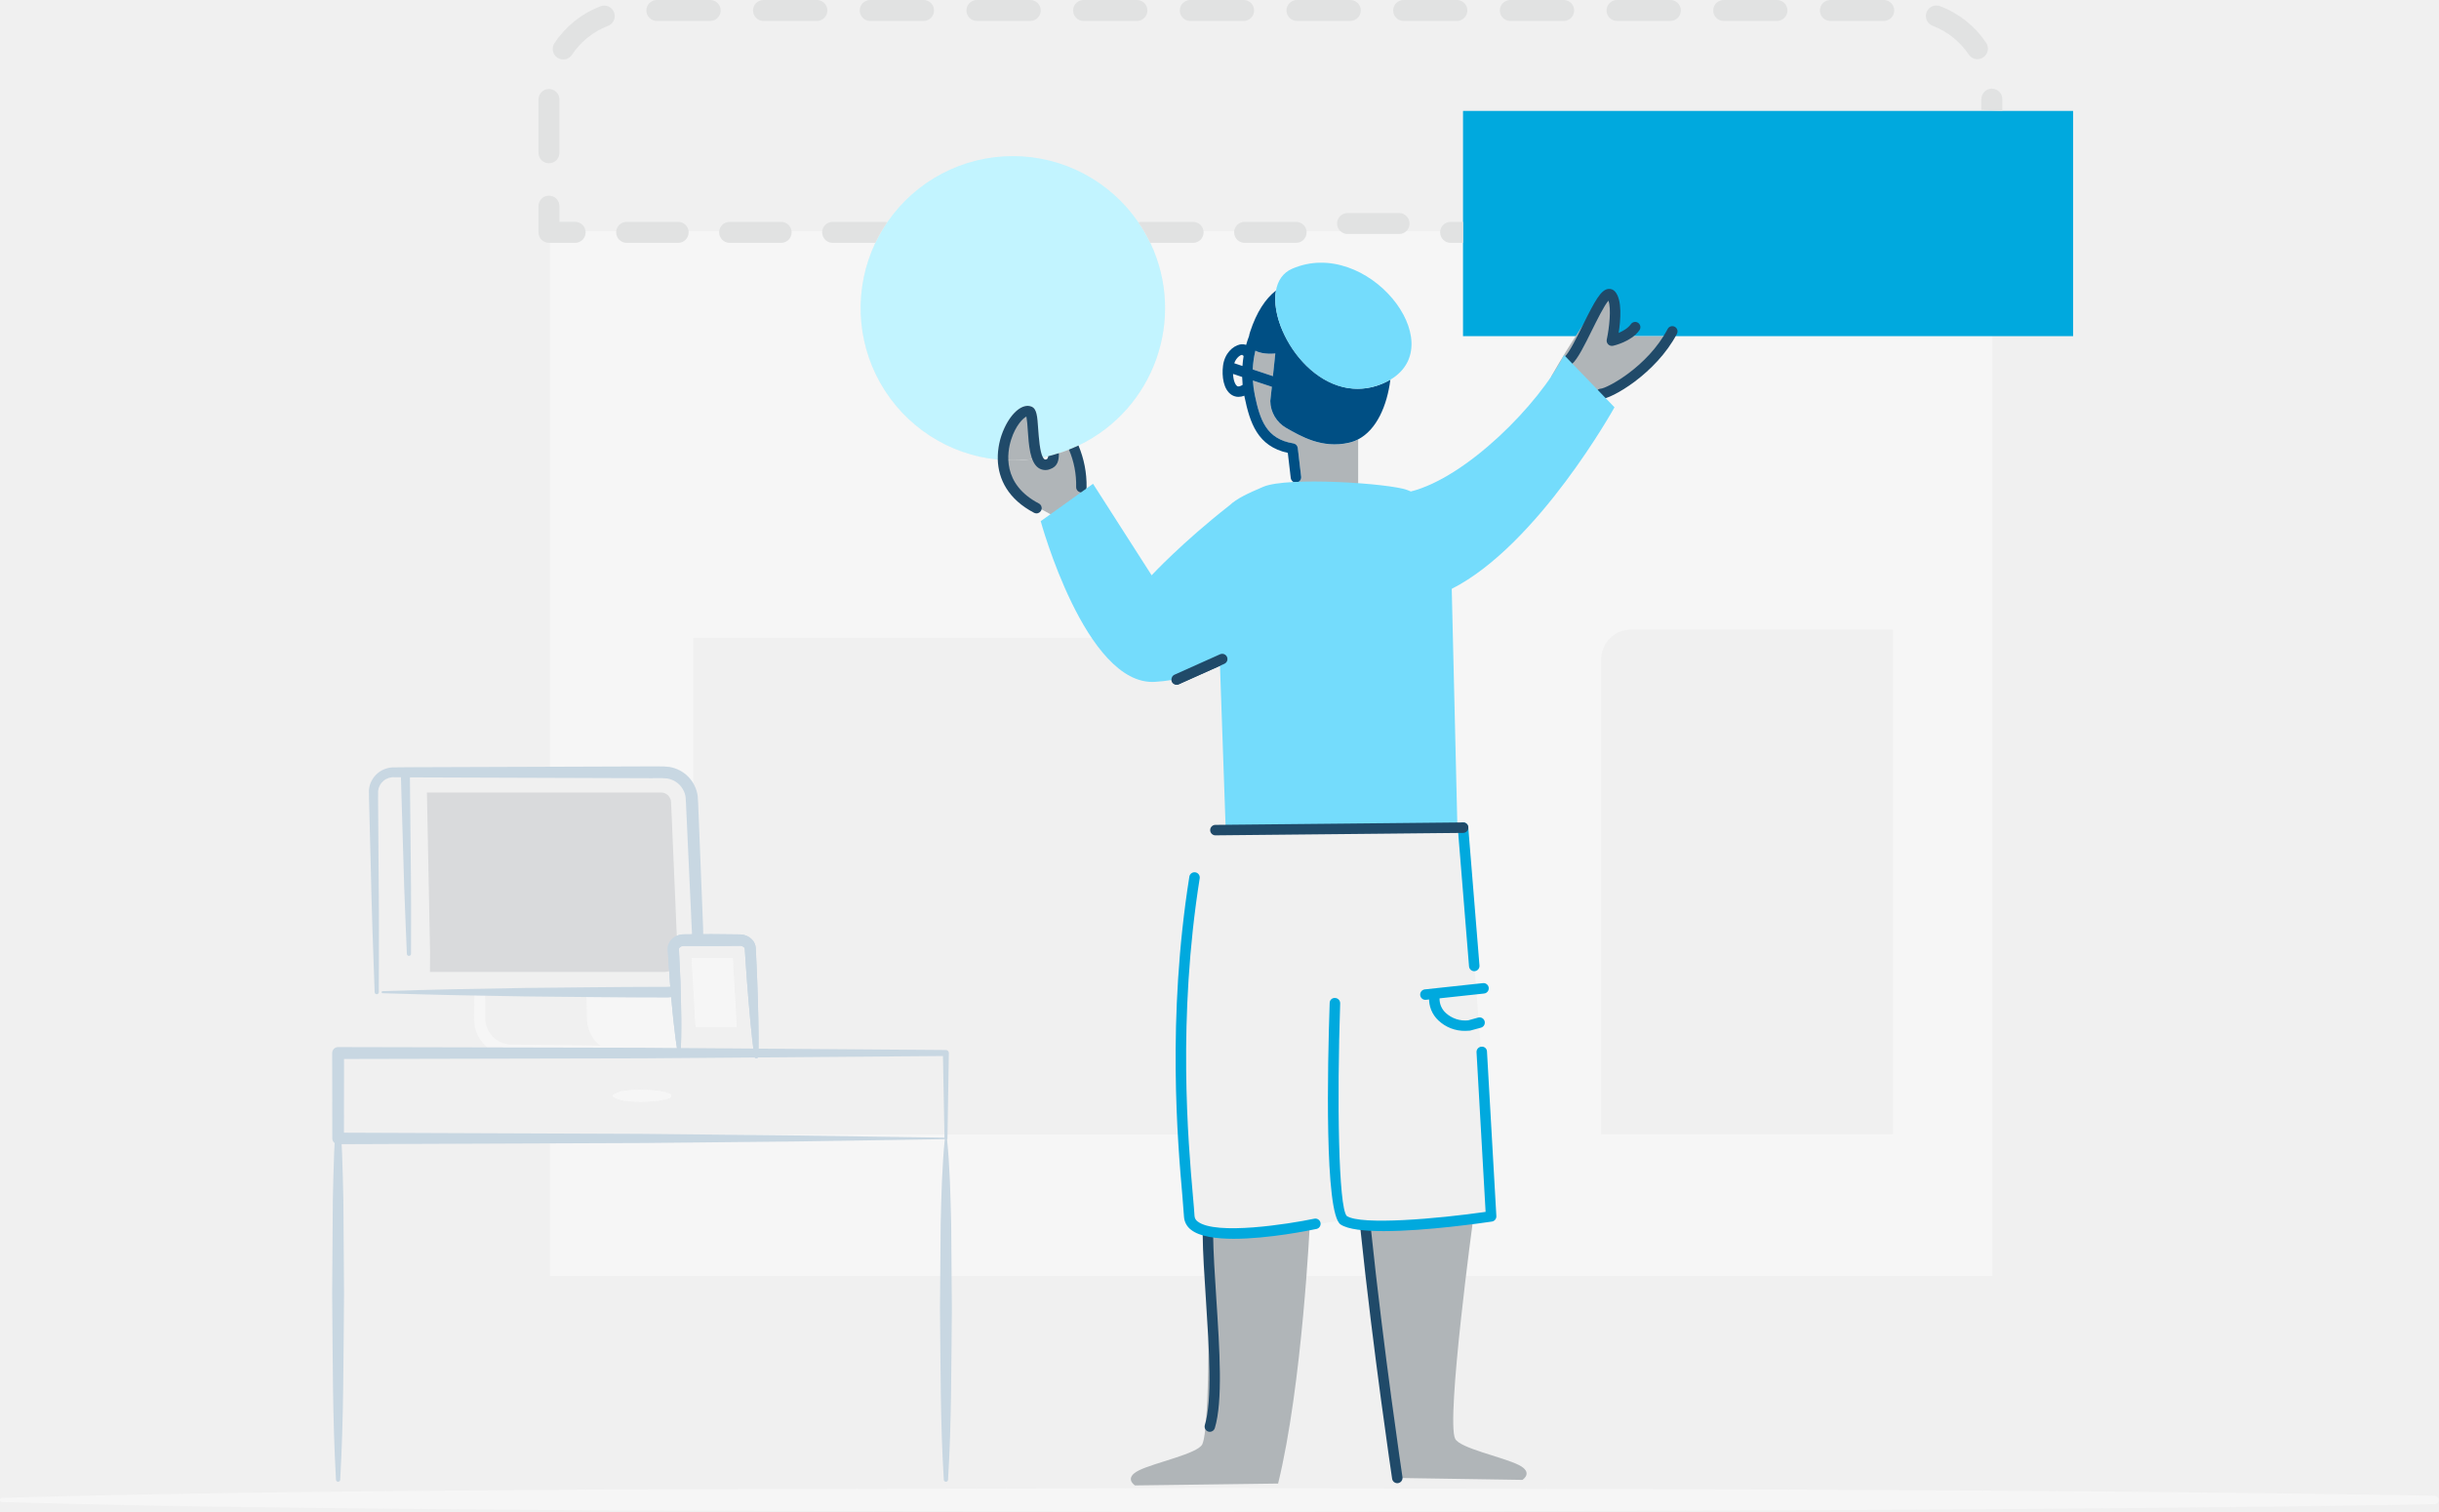
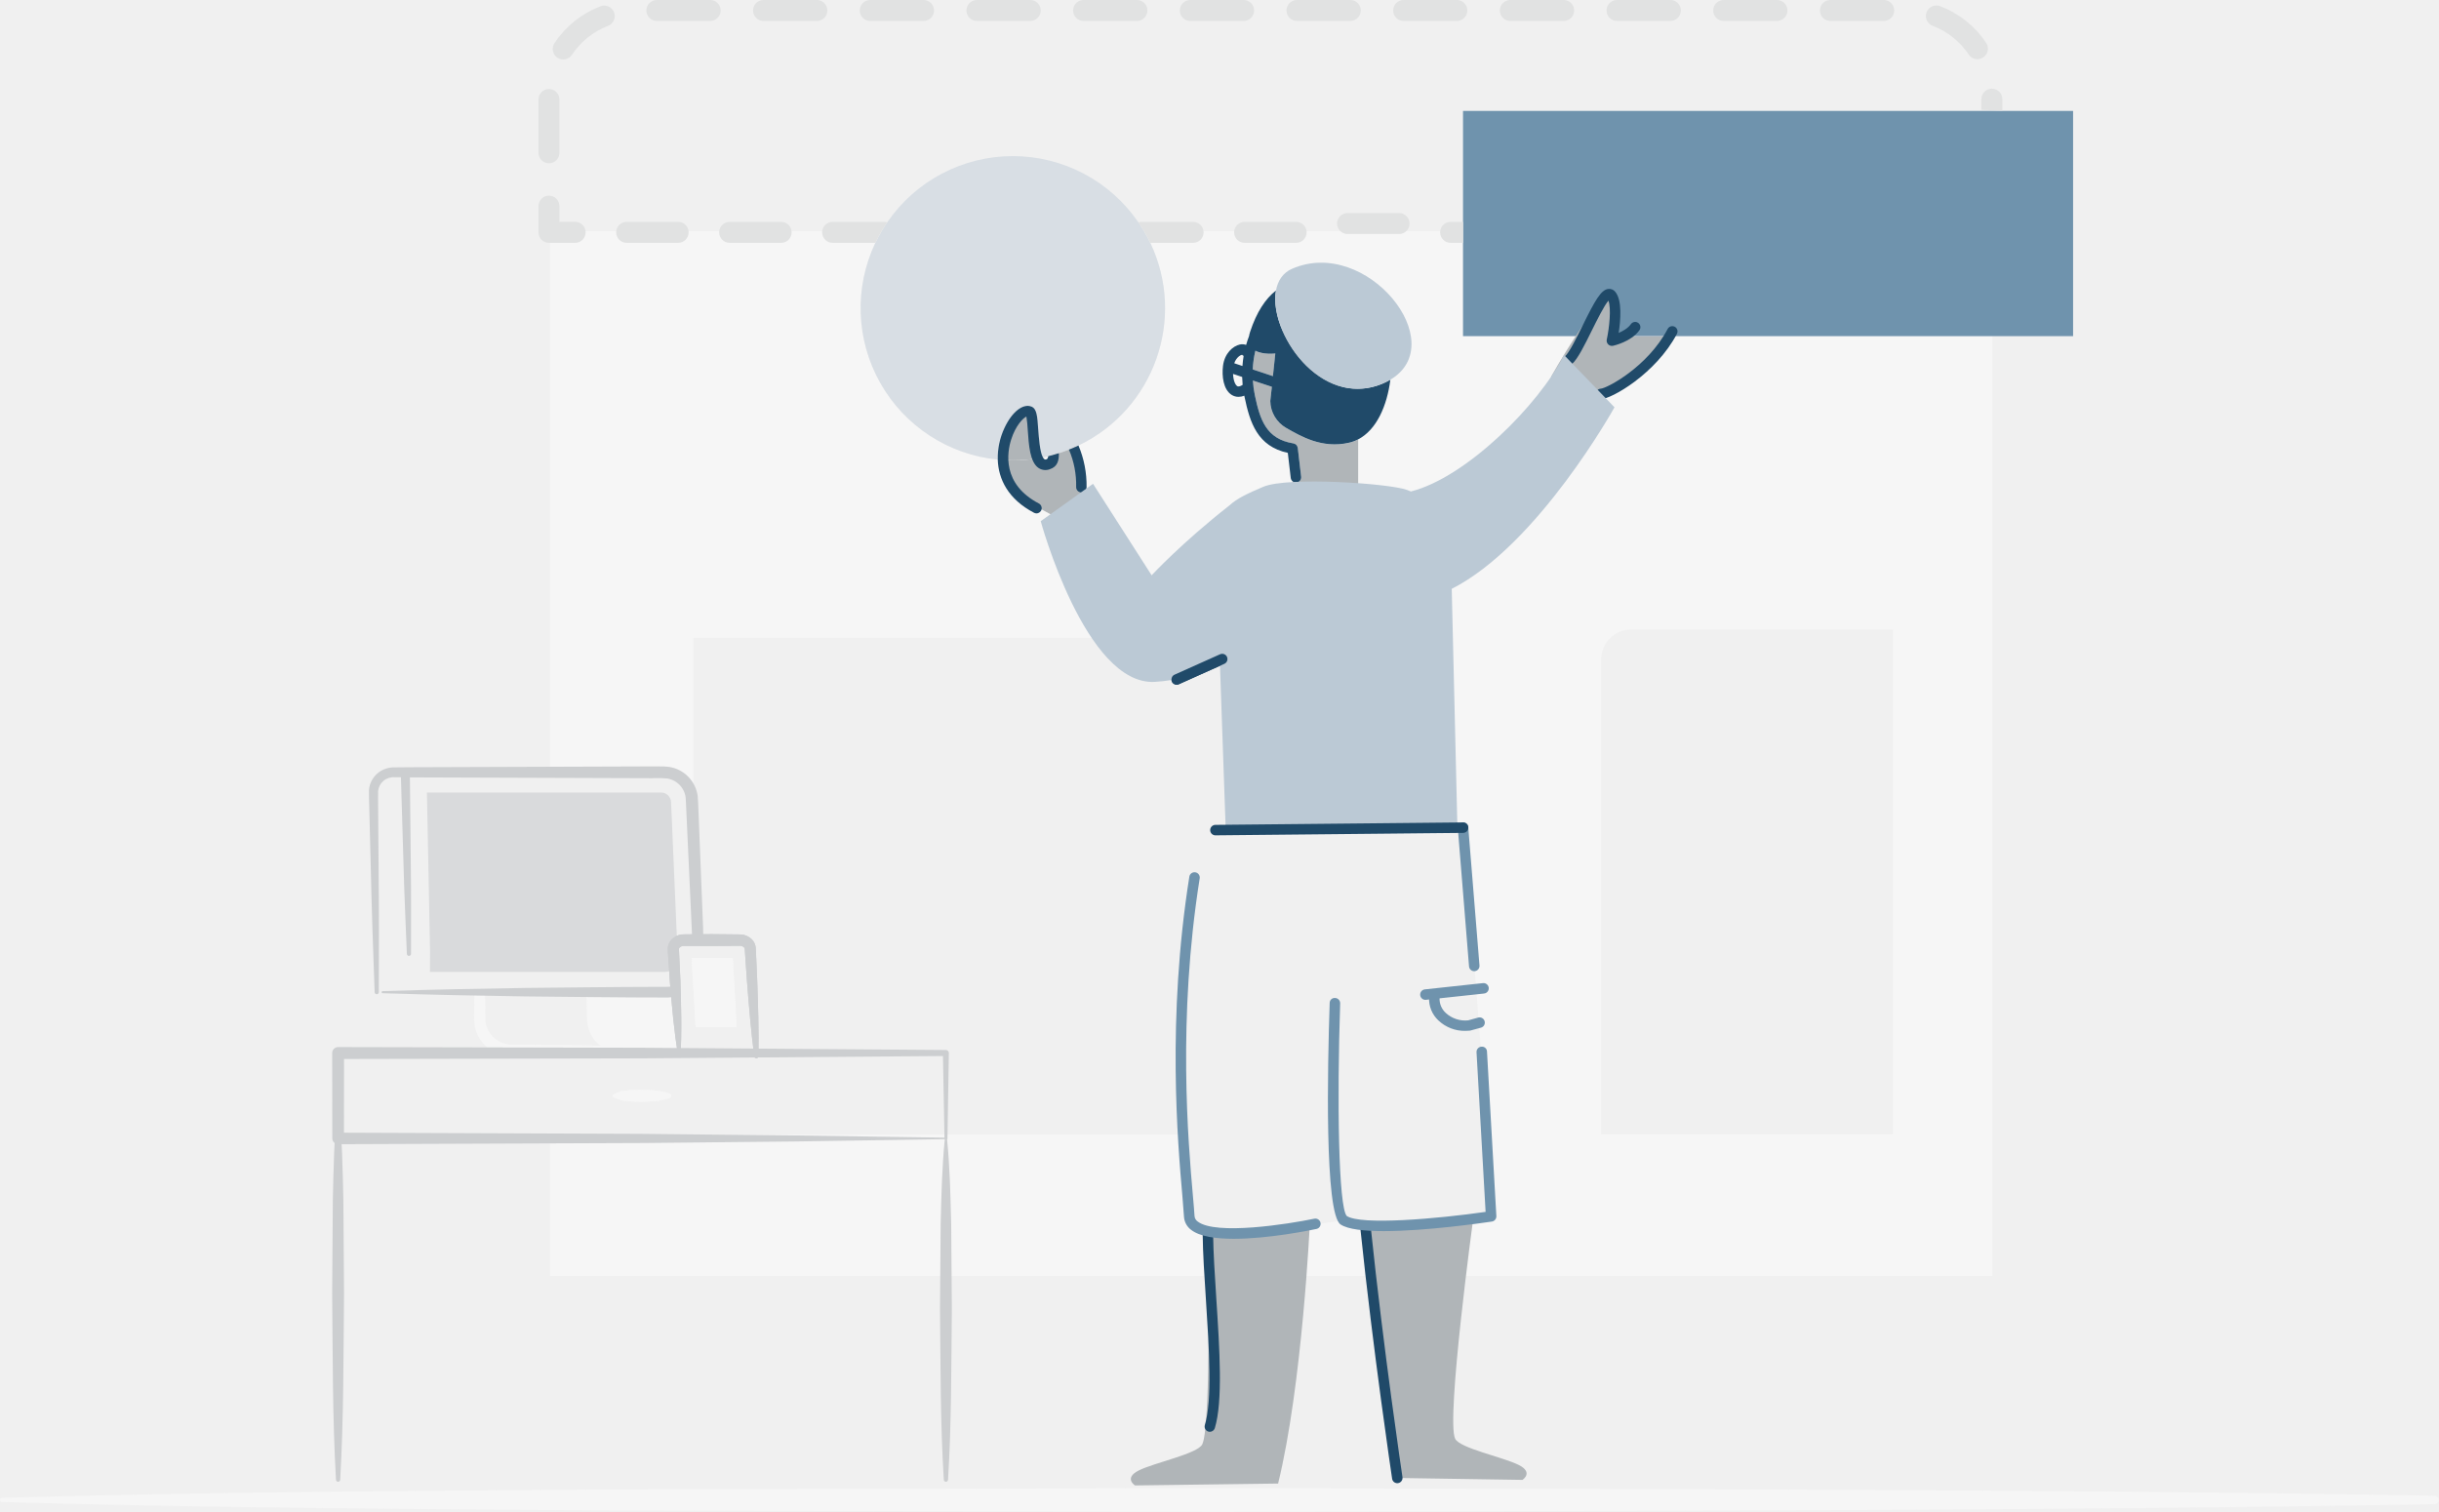
<svg xmlns="http://www.w3.org/2000/svg" viewBox="0 0 1562.02 968.34">
  <path d="M1025.39 422.63v304h186.89V403.28h-167.54a19.34 19.34 0 0 0-19.35 19.35z" fill="none" />
  <path d="M937.22 214.55v-66.48H732.67c1.43 2.42 2.76 4.91 4 7.46a97.51 97.51 0 0 1-45.91 129.77l-1.12.53-1.7.78a103.66 103.66 0 0 1-12.4 4.49l-1.95.52c-.74.19-1.49.39-2.24.57q-1.71.41-3.44.76c-2-3.57-2.59-12.67-3-17.89-.57-8.53-.89-13.23-4.33-14.63-5.44-2.19-12.54 3.41-17.3 13.66a45.49 45.49 0 0 0-4.29 20.29 97.48 97.48 0 0 1-78.41-138.84c1.22-2.55 2.55-5 4-7.46H352.13v345.3c30.68.61 91.09-10.69 91.91 17.83v-102.7h395.1v122.07c31.53-.25 63.17 7.34 94.57 2.12a2.54 2.54 0 0 1 3 1.87c3.06 18.42 15.24 184.72 16.49 201.18 1.13 15 3.61 29.66.47 44.63a2.57 2.57 0 0 1-2.49 1.75c-11.26.59-22.59 2.08-33.86 2-10.57 0-50.89-1.13-53.77-2.15-3.56-1.26-20.91 2.91-29.77 3.48-8.49.54-42.08 2.8-50.36 3-10.37.2-21.3-.12-21.55-10.11-.14-5.61-5.37-46-4.63-51.76h-310c0 1.3-64.18-.14-95-.4v91.12H1276V214.55zm275.06 512h-186.89v-304a19.34 19.34 0 0 1 19.34-19.34h167.55z" fill="#F6F6F6" />
-   <path d="M736.65 155.53c-1.22-2.55-2.55-5-4-7.46a99.35 99.35 0 0 0-3.57-5.64 97.45 97.45 0 0 0-160.89 0c-1.26 1.84-2.45 3.74-3.59 5.67-1.43 2.42-2.76 4.91-4 7.46a97.48 97.48 0 0 0 78.42 138.82 45.49 45.49 0 0 1 4.29-20.29c4.75-10.25 11.85-15.85 17.3-13.66 3.44 1.4 3.76 6.1 4.33 14.63.36 5.22 1 14.32 3 17.89q1.73-.35 3.44-.76c.75-.18 1.49-.37 2.24-.57l1.95-.52a103.66 103.66 0 0 0 12.4-4.49l1.7-.78 1.12-.53a97.51 97.51 0 0 0 45.91-129.77z" fill="#c2f4ff" />
+   <path d="M736.65 155.53c-1.22-2.55-2.55-5-4-7.46a99.35 99.35 0 0 0-3.57-5.64 97.45 97.45 0 0 0-160.89 0c-1.26 1.84-2.45 3.74-3.59 5.67-1.43 2.42-2.76 4.91-4 7.46a97.48 97.48 0 0 0 78.42 138.82 45.49 45.49 0 0 1 4.29-20.29c4.75-10.25 11.85-15.85 17.3-13.66 3.44 1.4 3.76 6.1 4.33 14.63.36 5.22 1 14.32 3 17.89q1.73-.35 3.44-.76c.75-.18 1.49-.37 2.24-.57l1.95-.52a103.66 103.66 0 0 0 12.4-4.49l1.7-.78 1.12-.53a97.51 97.51 0 0 0 45.91-129.77z" fill="#D8DEE4" />
  <path d="M1212.02 404.03h-167.53a19.34 19.34 0 0 0-19.34 19.34v304h186.87z" fill="none" />
-   <path fill="#00a9de" d="M936.97 71.05V215.3H1327.68V71.05H936.97z" />
+   <path fill="#6F93AD" d="M936.97 71.05V215.3H1327.68V71.05H936.97z" />
  <path d="M379.27 635.72l52-.38 3.78 41.27-42.35-3.82s-16.82-3.37-13.43-37.07z" fill="#F6F6F6" />
  <path d="M368.35 155.53h-16.79a6.71 6.71 0 0 1-6.71-6.71v-16.79a6.715 6.715 0 1 1 13.43 0v10.07h10.07a6.715 6.715 0 0 1 0 13.43zM351.57 104.59a6.71 6.71 0 0 1-6.71-6.71V63.72a6.715 6.715 0 0 1 13.43 0v34.16a6.71 6.71 0 0 1-6.72 6.71zm9.13-66.52a6.71 6.71 0 0 1-5.59-10.43 61.47 61.47 0 0 1 29.41-23.59 6.714 6.714 0 1 1 4.8 12.54 48.88 48.88 0 0 0-23 18.48 6.7 6.7 0 0 1-5.62 3zm905.71-.17a6.7 6.7 0 0 1-5.59-3 48.78 48.78 0 0 0-23.09-18.39 6.714 6.714 0 0 1 4.75-12.56 61.51 61.51 0 0 1 29.51 23.47 6.71 6.71 0 0 1-5.57 10.45zm-60-24.48h-34.16a6.715 6.715 0 0 1 0-13.43h34.16a6.715 6.715 0 0 1 0 13.43zm-68.33 0h-34.16a6.715 6.715 0 0 1 0-13.43h34.1a6.715 6.715 0 0 1 0 13.43zm-68.32 0h-34.16a6.715 6.715 0 0 1 0-13.43h34.16a6.715 6.715 0 1 1 0 13.43zm-68.33 0h-34.16a6.715 6.715 0 1 1 0-13.43h34.16a6.715 6.715 0 0 1 0 13.43zm-68.32 0h-34.16a6.715 6.715 0 0 1 0-13.43h34.07a6.715 6.715 0 0 1 0 13.43zm-68.33 0h-34.16a6.715 6.715 0 0 1 0-13.43h34.16a6.715 6.715 0 0 1 0 13.43zm-68.32 0H762.3a6.715 6.715 0 0 1 0-13.43h34.16a6.715 6.715 0 0 1 0 13.43zm-68.33 0h-34.16a6.715 6.715 0 0 1 0-13.43h34.16a6.715 6.715 0 0 1 0 13.43zm-68.32 0h-34.16a6.715 6.715 0 1 1 0-13.43h34.16a6.715 6.715 0 0 1 0 13.43zm-68.33 0h-34.16a6.715 6.715 0 0 1 0-13.43h34.16a6.715 6.715 0 1 1 0 13.43zm-68.32 0h-34.17a6.715 6.715 0 1 1 0-13.43h34.17a6.715 6.715 0 0 1 0 13.43zm-68.33 0h-34.16a6.715 6.715 0 0 1 0-13.43h34.16a6.715 6.715 0 0 1 0 13.43z" fill="#E1E2E2" />
  <path d="M838.89 783.14s-4.79 103.66-20.35 167.09l-91.65 1.2s-7.35-4.68 2.39-9.57c10.22-5.13 37.63-10.63 40.69-16.76 6-12 3.59-135.24 3.59-135.24M874.53 786.28s4.79 96.94 20.35 160.37l80.14 1.23s7.35-4.68-2.39-9.57c-10.22-5.13-37.63-10.63-40.69-16.76-6-12 11.69-142 11.69-142" fill="#B0B5B8" />
  <path d="M671.58 296.59s2.15 1.76 2.95-5.22a96.8 96.8 0 0 1-9.45 2.1c1.38 2.74 3.42 4.15 6.5 3.12z" fill="none" />
  <path d="M671.58 296.59c-3.08 1-5.12-.39-6.51-3.12a98.07 98.07 0 0 1-16.43 1.39c-2 0-3.92-.07-5.86-.18.71 10.87 6.35 22.22 21.32 30l10.92 5.91 18.25-11.25c1.85-15.18-1.32-26.11-4.73-33a96.7 96.7 0 0 1-14 5c-.8 7.02-2.96 5.25-2.96 5.25z" fill="#B0B5B8" />
  <path d="M665.08 293.47c-4.26-8.42-2.32-29.41-5.46-30.69-5.95-2.42-18 14.09-16.83 31.89 1.94.11 3.89.18 5.86.18a98.07 98.07 0 0 0 16.43-1.38z" fill="#B0B5B8" />
-   <path d="M912.8 640.41a3.36 3.36 0 0 1-.35-6.69l37.1-4a3.36 3.36 0 1 1 .72 6.67l-37.1 4z" fill="#00a9de" />
-   <path d="M938.49 660.28a24.39 24.39 0 0 1-17.25-6.64 18.91 18.91 0 0 1-6-14.79 3.21 3.21 0 0 1 3.55-3.15 3.35 3.35 0 0 1 3.15 3.55 12.26 12.26 0 0 0 4 9.57 18.38 18.38 0 0 0 14.33 4.73l6.47-1.8a3.355 3.355 0 0 1 1.74 6.48l-7 1.9c-1.05.1-2.02.15-2.99.15z" fill="#00a9de" />
+   <path d="M912.8 640.41a3.36 3.36 0 0 1-.35-6.69l37.1-4a3.36 3.36 0 1 1 .72 6.67l-37.1 4z" fill="#6F93AD" />
+   <path d="M938.49 660.28a24.39 24.39 0 0 1-17.25-6.64 18.91 18.91 0 0 1-6-14.79 3.21 3.21 0 0 1 3.55-3.15 3.35 3.35 0 0 1 3.15 3.55 12.26 12.26 0 0 0 4 9.57 18.38 18.38 0 0 0 14.33 4.73l6.47-1.8a3.355 3.355 0 0 1 1.74 6.48l-7 1.9c-1.05.1-2.02.15-2.99.15z" fill="#6F93AD" />
  <path d="M753.59 438.56a3.36 3.36 0 0 1-1.38-6.42l29-13a3.36 3.36 0 1 1 2.75 6.12l-29 13a3.32 3.32 0 0 1-1.37.3z" fill="#204A69" />
  <path d="M789.68 239.5c.17 4 1.34 7 2.68 7.81.92.57 2.35-.09 3.47-.81q-.24-2.52-.3-5.06zM793.47 228.25a9.56 9.56 0 0 0-3 4.43l5.24 1.75c.16-2.17.43-4.32.79-6.45a3.31 3.31 0 0 1-1-.72 4.74 4.74 0 0 0-2.03.99z" fill="none" />
  <path d="M823.72 274.13a20.24 20.24 0 0 1-10.18-17.25l1-9.1-12.14-4a64.44 64.44 0 0 0 1.22 9.25c3.32 15.85 7.25 28.2 24.71 31a3.37 3.37 0 0 1 2.81 2.92l2.16 18.43a3.37 3.37 0 0 1-2.94 3.73h-.4a3.34 3.34 0 0 1-2.14-.78v8.46l42 2.24v-37.55a24.54 24.54 0 0 1-5.72 2.1c-17.57 4.04-31.3-4.34-40.38-9.45zM859.77 247.88l-10.75-29s-14.32-8-27.77-7.19c6.9 16.1 21.03 31.8 38.52 36.19zM804.02 224.64a62.57 62.57 0 0 0-1.69 12l12.91 4.3 1.53-14.5s-7.75.95-12.75-1.8z" fill="#B0B5B8" />
-   <path d="M885.2 245.81a40.09 40.09 0 0 1-25.43 2c-17.49-4.36-31.61-20.06-38.5-36.2-3.84-9-5.43-18.16-4.09-25.55-6.69 5.25-12.38 13.71-16.59 26.57a18.47 18.47 0 0 0-.66 2.65c-.72 1.84-1.33 3.72-1.87 5.64a7.23 7.23 0 0 0-4-.26c-4.5 1-9.8 5.64-10.81 13.69-.81 6.49.17 15.26 5.63 18.63a8.18 8.18 0 0 0 4.33 1.21 10.19 10.19 0 0 0 3.69-.74c.06.28.1.57.16.85 3.44 16.44 8.2 31.53 27.7 35.78l1.87 16a3.39 3.39 0 0 0 3.33 3h.4a3.37 3.37 0 0 0 2.94-3.73l-2.16-18.43a3.37 3.37 0 0 0-2.81-2.92c-17.45-2.8-21.38-15.15-24.71-31a64.44 64.44 0 0 1-1.22-9.25l12.14 4-1 9.1a20.24 20.24 0 0 0 10.18 17.25c9.08 5.11 22.81 13.49 40.3 9.45a24.54 24.54 0 0 0 5.72-2.1c11.87-6.1 18.57-21.52 20.71-38.28a40.64 40.64 0 0 1-5.25 2.64zm-92.84 1.5c-1.34-.83-2.51-3.81-2.68-7.81l5.85 1.95q.06 2.53.3 5.06c-1.12.71-2.55 1.37-3.47.81zm3.34-12.89l-5.24-1.75a9.56 9.56 0 0 1 3-4.43 4.74 4.74 0 0 1 2-1 3.31 3.31 0 0 0 1 .72c-.34 2.14-.6 4.3-.76 6.47zm19.52 6.5l-12.91-4.3a62.57 62.57 0 0 1 1.69-12c5 2.75 12.75 1.79 12.75 1.79z" fill="#004f84" />
-   <path d="M827.5 172.15c-5.88 2.56-9.17 7.61-10.32 13.94-4.83 26.63 28.33 76.05 68 59.72a40.64 40.64 0 0 0 5.24-2.61c39.47-23.32-15.1-91.88-62.92-71.05z" fill="#74dcfc" />
+   <path d="M885.2 245.81a40.09 40.09 0 0 1-25.43 2c-17.49-4.36-31.61-20.06-38.5-36.2-3.84-9-5.43-18.16-4.09-25.55-6.69 5.25-12.38 13.71-16.59 26.57a18.47 18.47 0 0 0-.66 2.65c-.72 1.84-1.33 3.72-1.87 5.64a7.23 7.23 0 0 0-4-.26c-4.5 1-9.8 5.64-10.81 13.69-.81 6.49.17 15.26 5.63 18.63a8.18 8.18 0 0 0 4.33 1.21 10.19 10.19 0 0 0 3.69-.74c.06.28.1.57.16.85 3.44 16.44 8.2 31.53 27.7 35.78l1.87 16a3.39 3.39 0 0 0 3.33 3h.4a3.37 3.37 0 0 0 2.94-3.73l-2.16-18.43a3.37 3.37 0 0 0-2.81-2.92c-17.45-2.8-21.38-15.15-24.71-31a64.44 64.44 0 0 1-1.22-9.25l12.14 4-1 9.1a20.24 20.24 0 0 0 10.18 17.25c9.08 5.11 22.81 13.49 40.3 9.45a24.54 24.54 0 0 0 5.72-2.1c11.87-6.1 18.57-21.52 20.71-38.28a40.64 40.64 0 0 1-5.25 2.64zm-92.84 1.5c-1.34-.83-2.51-3.81-2.68-7.81l5.85 1.95q.06 2.53.3 5.06c-1.12.71-2.55 1.37-3.47.81zm3.34-12.89l-5.24-1.75a9.56 9.56 0 0 1 3-4.43 4.74 4.74 0 0 1 2-1 3.31 3.31 0 0 0 1 .72c-.34 2.14-.6 4.3-.76 6.47zm19.52 6.5l-12.91-4.3a62.57 62.57 0 0 1 1.69-12c5 2.75 12.75 1.79 12.75 1.79z" fill="#204A69" />
+   <path d="M827.5 172.15c-5.88 2.56-9.17 7.61-10.32 13.94-4.83 26.63 28.33 76.05 68 59.72a40.64 40.64 0 0 0 5.24-2.61c39.47-23.32-15.1-91.88-62.92-71.05z" fill="#BBC9D5" />
  <path d="M275.36 622.55h150.18a8.52 8.52 0 0 0 8.52-8.89l-4.28-99.89a6.41 6.41 0 0 0-6.42-6.15H273.42l2 101.93" fill="#969CA1" opacity=".26" />
-   <path d="M434.41 676.65c-2.76-16-4.06-32-5.43-48.07l-.8-12.05-.4-6-.1-1.51a14.89 14.89 0 0 1 0-2 8.56 8.56 0 0 1 1.94-4.75 10.8 10.8 0 0 1 8-3.8l6.15-.07 12.08-.07 12.08.12 6.15.07a10.76 10.76 0 0 1 8 3.78 8.47 8.47 0 0 1 1.92 4.72l.15 3.1.28 6 .52 12.07c.57 16.1 1.08 32.19.8 48.34a1.35 1.35 0 0 1-2.68.15c-2.1-16-3.41-32.06-4.67-48.12l-.85-12-.4-6-.2-2.93a1.39 1.39 0 0 0-.37-.76 3.69 3.69 0 0 0-2.7-1.08l-5.92.05-12.08.12-12.08-.07h-5.92a3.64 3.64 0 0 0-2.66 1.06 1.39 1.39 0 0 0-.37.73v1l.07 1.51.28 6 .57 12.06c.45 16.1 1 32.2 0 48.38a.68.68 0 0 1-1.34.08z" fill="#c8d7e2" />
+   <path d="M434.41 676.65c-2.76-16-4.06-32-5.43-48.07l-.8-12.05-.4-6-.1-1.51a14.89 14.89 0 0 1 0-2 8.56 8.56 0 0 1 1.94-4.75 10.8 10.8 0 0 1 8-3.8l6.15-.07 12.08-.07 12.08.12 6.15.07a10.76 10.76 0 0 1 8 3.78 8.47 8.47 0 0 1 1.92 4.72l.15 3.1.28 6 .52 12.07c.57 16.1 1.08 32.19.8 48.34a1.35 1.35 0 0 1-2.68.15c-2.1-16-3.41-32.06-4.67-48.12l-.85-12-.4-6-.2-2.93a1.39 1.39 0 0 0-.37-.76 3.69 3.69 0 0 0-2.7-1.08l-5.92.05-12.08.12-12.08-.07h-5.92a3.64 3.64 0 0 0-2.66 1.06 1.39 1.39 0 0 0-.37.73v1l.07 1.51.28 6 .57 12.06c.45 16.1 1 32.2 0 48.38a.68.68 0 0 1-1.34.08z" fill="#CCCED0" />
  <path fill="#F6F6F6" d="M471.79 657.89l-2.51-44.33h-26.31l2.51 44.27 26.31.06z" />
  <path fill="#fff" d="M392.72 701.82h36.26" />
  <path d="M392.73 701.14a21.59 21.59 0 0 1 9.06-2.71 83.69 83.69 0 0 1 9.06-.42c3 .08 6 .26 9.06.51a34.08 34.08 0 0 1 9.06 2 1.44 1.44 0 0 1 0 2.68 34.08 34.08 0 0 1-9.06 2c-3 .25-6 .44-9.06.51a83.69 83.69 0 0 1-9.06-.42 21.59 21.59 0 0 1-9.06-2.71.78.78 0 0 1-.28-1.06.8.8 0 0 1 .28-.38zM424.36 671.45c-17.22-1.19-34.44-1.6-51.66-1.94l-25.83-.28-12.92-.12-6.46-.06a18 18 0 0 1-5.17-.89 16.73 16.73 0 0 1-11.49-16.09l-.16-17.54c-2.3-.12-4.6-.15-6.9-.15l-.16 17.7a24 24 0 0 0 16.34 23.3 25.54 25.54 0 0 0 7.53 1.15l6.46-.06 12.92-.12 25.83-.28c17.22-.34 34.44-.74 51.66-1.94a1.35 1.35 0 0 0 0-2.69z" fill="#F6F6F6" />
  <path d="M399.49 671.45c-8.58-1.15-15.3-7.64-16.55-15.28-.52-3.45-.09-8.55-.11-13l.17-9.79h-7.46l.17 9.79c.28 4.67-.32 8.81.82 14.38a22.45 22.45 0 0 0 8.62 12.8 20.63 20.63 0 0 0 14.34 3.78 1.38 1.38 0 0 0 1.18-1.18 1.35 1.35 0 0 0-1.18-1.5z" fill="#F6F6F6" />
-   <path d="M432.02 631.39a19.45 19.45 0 0 1-5.57.7h-5.27c-28.24.05-56.47.45-84.71.69-30.47.46-60.93 1.09-91.4 2.05a.67.67 0 0 0 0 1.34c30.47 1 60.93 1.59 91.4 2.05 30.47.26 60.93.72 91.4.71h.15a3.45 3.45 0 0 0 .65-.09 27.44 27.44 0 0 0 3.36-.4z" fill="#c8d7e2" />
-   <path d="M450.29 594.24l-2.43-61.2-.61-15.3c-.15-2.7-.09-4.75-.44-8a21.85 21.85 0 0 0-18.16-18.52 36.58 36.58 0 0 0-6.11-.28 3.76 3.76 0 0 0-.72-.07l-159 .55-9.94.09a16.26 16.26 0 0 0-11.19 3.89 15.82 15.82 0 0 0-5.41 10.68c-.07 3.91.13 6.79.18 10.23l1 39.73c.59 26.49 1.48 53 2.47 79.45a1.34 1.34 0 0 0 2.68 0c.11-26.5.14-53-.15-79.49l-.29-39.74c0-3.18-.1-6.93 0-9.63a9.79 9.79 0 0 1 3.47-6.54 10 10 0 0 1 7.22-2.24h3.91l1.63 55c.48 19.37 1.43 38.74 2.16 58.1a1.34 1.34 0 0 0 2.68-.05c0-19.38.13-38.77-.16-58.14l-.56-54.84h.27l155.34.54.13-.07h2.09a54.42 54.42 0 0 1 7 .23 14.2 14.2 0 0 1 9.76 6.53 14 14 0 0 1 2 5.63c.2 1.84.24 4.9.38 7.29l.7 15.29 1.41 30.59 1.41 30.59.28 6.14a47.87 47.87 0 0 1 7.11.15z" fill="#c8d7e2" />
-   <path d="M434.41 676.65c-2.76-16-4.06-32-5.43-48.07l-.8-12.05-.4-6-.1-1.51a14.89 14.89 0 0 1 0-2 8.56 8.56 0 0 1 1.94-4.75 10.8 10.8 0 0 1 8-3.8l6.15-.07 12.08-.07 12.08.12 6.15.07a10.76 10.76 0 0 1 8 3.78 8.47 8.47 0 0 1 1.92 4.72l.15 3.1.28 6 .52 12.07c.57 16.1 1.08 32.19.8 48.34a1.35 1.35 0 0 1-2.68.15c-2.1-16-3.41-32.06-4.67-48.12l-.85-12-.4-6-.2-2.93a1.39 1.39 0 0 0-.37-.76 3.69 3.69 0 0 0-2.7-1.08l-5.92.05-12.08.12-12.08-.07h-5.92a3.64 3.64 0 0 0-2.66 1.06 1.39 1.39 0 0 0-.37.73v1l.07 1.51.28 6 .57 12.06c.45 16.1 1 32.2 0 48.38a.68.68 0 0 1-1.34.08z" fill="#c8d7e2" />
+   <path d="M432.02 631.39a19.45 19.45 0 0 1-5.57.7h-5.27c-28.24.05-56.47.45-84.71.69-30.47.46-60.93 1.09-91.4 2.05a.67.67 0 0 0 0 1.34c30.47 1 60.93 1.59 91.4 2.05 30.47.26 60.93.72 91.4.71h.15a3.45 3.45 0 0 0 .65-.09 27.44 27.44 0 0 0 3.36-.4z" fill="#CCCED0" />
+   <path d="M450.29 594.24l-2.43-61.2-.61-15.3c-.15-2.7-.09-4.75-.44-8a21.85 21.85 0 0 0-18.16-18.52 36.58 36.58 0 0 0-6.11-.28 3.76 3.76 0 0 0-.72-.07l-159 .55-9.94.09a16.26 16.26 0 0 0-11.19 3.89 15.82 15.82 0 0 0-5.41 10.68c-.07 3.91.13 6.79.18 10.23l1 39.73c.59 26.49 1.48 53 2.47 79.45a1.34 1.34 0 0 0 2.68 0c.11-26.5.14-53-.15-79.49l-.29-39.74c0-3.18-.1-6.93 0-9.63a9.79 9.79 0 0 1 3.47-6.54 10 10 0 0 1 7.22-2.24h3.91l1.63 55c.48 19.37 1.43 38.74 2.16 58.1a1.34 1.34 0 0 0 2.68-.05c0-19.38.13-38.77-.16-58.14l-.56-54.84h.27l155.34.54.13-.07h2.09a54.42 54.42 0 0 1 7 .23 14.2 14.2 0 0 1 9.76 6.53 14 14 0 0 1 2 5.63c.2 1.84.24 4.9.38 7.29l.7 15.29 1.41 30.59 1.41 30.59.28 6.14a47.87 47.87 0 0 1 7.11.15z" fill="#CCCED0" />
+   <path d="M434.41 676.65c-2.76-16-4.06-32-5.43-48.07l-.8-12.05-.4-6-.1-1.51a14.89 14.89 0 0 1 0-2 8.56 8.56 0 0 1 1.94-4.75 10.8 10.8 0 0 1 8-3.8l6.15-.07 12.08-.07 12.08.12 6.15.07a10.76 10.76 0 0 1 8 3.78 8.47 8.47 0 0 1 1.92 4.72l.15 3.1.28 6 .52 12.07c.57 16.1 1.08 32.19.8 48.34a1.35 1.35 0 0 1-2.68.15c-2.1-16-3.41-32.06-4.67-48.12l-.85-12-.4-6-.2-2.93a1.39 1.39 0 0 0-.37-.76 3.69 3.69 0 0 0-2.7-1.08l-5.92.05-12.08.12-12.08-.07h-5.92a3.64 3.64 0 0 0-2.66 1.06 1.39 1.39 0 0 0-.37.73v1l.07 1.51.28 6 .57 12.06c.45 16.1 1 32.2 0 48.38a.68.68 0 0 1-1.34.08z" fill="#CCCED0" />
  <path fill="#F6F6F6" d="M471.79 657.89l-2.51-44.33h-26.31l2.51 44.27 26.31.06z" />
  <path fill="#fff" d="M392.72 701.82h36.26" />
  <path d="M392.73 701.14a21.59 21.59 0 0 1 9.06-2.71 83.69 83.69 0 0 1 9.06-.42c3 .08 6 .26 9.06.51a34.08 34.08 0 0 1 9.06 2 1.44 1.44 0 0 1 0 2.68 34.08 34.08 0 0 1-9.06 2c-3 .25-6 .44-9.06.51a83.69 83.69 0 0 1-9.06-.42 21.59 21.59 0 0 1-9.06-2.71.78.78 0 0 1-.28-1.06.8.8 0 0 1 .28-.38zM1.31 959.39c129.84-3.7 259.68-4.48 389.52-5.4l389.52-.85c259.68.81 519.36.35 779 4.91a2.69 2.69 0 0 1 0 5.37c-259.68 4.56-519.36 4.1-779 4.91l-389.52-.85c-129.84-.92-259.68-1.7-389.52-5.4a1.34 1.34 0 0 1 0-2.68z" fill="#F6F6F6" />
  <path d="M774.83 917.1a3.36 3.36 0 0 1-3.21-4.33c4.87-16 2.75-48.59.71-80-1-15.5-2-30.14-2.1-42.83a3.36 3.36 0 0 1 3.32-3.4 3.36 3.36 0 0 1 3.36 3.32c.14 12.51 1.09 27.07 2.09 42.47 2.09 32.06 4.24 65.22-1 82.44a3.36 3.36 0 0 1-3.17 2.33zM894.87 950a3.35 3.35 0 0 1-3.31-2.86c-.12-.81-12.12-81.19-20.37-160.52a3.36 3.36 0 1 1 6.67-.7c8.24 79.19 20.21 159.42 20.33 160.22a3.36 3.36 0 0 1-2.82 3.82 3.27 3.27 0 0 1-.5.04z" fill="#204A69" />
  <path d="M1268.93 70.38V63.5a6.715 6.715 0 0 1 13.43 0v7.38" fill="#E1E2E2" />
  <path d="M1041.27 215.38v-1.72a26.28 26.28 0 0 1-8.95 4.54s7.5-27.34-.45-29.17-38.4 52.06-38.4 52.06l11 26.43s11.83-10.63 49.88-30.13c8.64-8.13 13.71-15.59 16.29-22z" fill="#B0B5B8" />
  <path d="M1025.14 255.67a3.36 3.36 0 0 1 0-6.71c3.78-.14 30-13.82 42.82-38.15a3.36 3.36 0 1 1 5.94 3.13c-13.37 25.33-41.88 41.73-48.76 41.73zM1004.49 234.13a3.36 3.36 0 0 1-2.22-5.87c2.76-2.45 7.26-11.57 11.23-19.61 8.05-16.3 11.8-23 16.48-23.58a4.9 4.9 0 0 1 4.44 1.78c4.62 5.4 3.46 18.48 2.22 26.39 2.84-1.22 6-3.06 7.75-5.51a3.36 3.36 0 1 1 5.47 3.89c-5.18 7.26-16.36 9.76-16.83 9.86a3.36 3.36 0 0 1-4-4c1.66-7.7 2.93-20 1.06-24.9-2.73 3.15-7.36 12.54-10.58 19-4.66 9.44-9.05 18.35-12.81 21.66a3.31 3.31 0 0 1-2.21.89z" fill="#204A69" />
  <path d="M668.92 294.18c.14.09.43.29 1.35 0 .59-.19.91-.94 1.08-2q-1.71.41-3.44.76a3.51 3.51 0 0 0 1.01 1.24zM659.61 262.78c3.14 1.27 1.2 22.27 5.46 30.69.95-.16 1.89-.34 2.83-.53-2-3.57-2.59-12.67-3-17.89-.57-8.53-.89-13.23-4.33-14.63-5.44-2.19-12.54 3.41-17.3 13.66a45.49 45.49 0 0 0-4.29 20.29c1.24.12 2.48.23 3.74.3-1.11-17.79 10.95-34.3 16.89-31.89z" fill="none" />
  <path d="M668.92 294.18c.14.09.43.29 1.35 0 .59-.19.91-.94 1.08-2q-1.71.41-3.44.76a3.51 3.51 0 0 0 1.01 1.24z" fill="none" />
  <path d="M668.92 294.18c.14.09.43.29 1.35 0 .59-.19.91-.94 1.08-2q-1.71.41-3.44.76a3.51 3.51 0 0 0 1.01 1.24zM671.35 292.18l2.24-.57c-.75.2-1.49.39-2.24.57zM690.75 285.3l-1.12.53z" fill="none" />
  <path d="M434.32 142.11h-33a6.715 6.715 0 1 0 0 13.43h33a6.715 6.715 0 1 0 0-13.43zM500.28 142.11h-33a6.715 6.715 0 1 0 0 13.43h33a6.715 6.715 0 1 0 0-13.43zM830.1 142.11h-33a6.715 6.715 0 1 0 0 13.43h33a6.715 6.715 0 1 0 0-13.43zM929.02 142.11a6.715 6.715 0 1 0 0 13.43h8v-13.43zM896.02 136.46h-33a6.715 6.715 0 0 0 0 13.43h33a6.715 6.715 0 0 0 0-13.43zM566.24 142.11h-33a6.715 6.715 0 0 0 0 13.43h27.37a97.31 97.31 0 0 1 7.57-13.14 6.72 6.72 0 0 0-1.94-.29zM764.13 142.11h-33a6.71 6.71 0 0 0-2.05.32 97.32 97.32 0 0 1 7.55 13.11h27.48a6.715 6.715 0 1 0 0-13.43z" fill="#E1E2E2" />
  <path d="M668.92 294.18c.14.09.43.29 1.35 0 .59-.19.91-.94 1.08-2q-1.71.41-3.44.76a3.51 3.51 0 0 0 1.01 1.24z" fill="none" />
  <path d="M673.59 291.61l-2.24.57c-.16 1-.49 1.78-1.08 2-.92.31-1.21.1-1.35 0a3.51 3.51 0 0 1-1-1.23c-2-3.57-2.59-12.67-3-17.89-.57-8.53-.89-13.23-4.33-14.63-5.44-2.19-12.54 3.41-17.3 13.66a45.49 45.49 0 0 0-4.29 20.29c.39 12.48 6.62 25.37 23.26 34.07a3.4 3.4 0 0 0 1.55.38 3.36 3.36 0 0 0 1.55-6.33c-23.86-12.47-20.37-32.83-17.76-41 2.86-9 7.67-13.76 9.75-14.69a83.07 83.07 0 0 1 .87 8.7c.65 9.63 1.39 20.54 6.92 24.25a7.94 7.94 0 0 0 7.21.78c4.91-1.64 5.87-5.42 5.78-10.24-.57.2-1.57.5-2.65.8l-1 .28z" fill="#204A69" />
  <path d="M674.53 291.37l1-.28-1.95.52zM688.54 286.34l-.61.27c-1.23.56-2.56 1.13-3.32 1.39a57.89 57.89 0 0 1 4.6 24 3.36 3.36 0 0 0 3.31 3.4 3.36 3.36 0 0 0 3.36-3.31 66.28 66.28 0 0 0-5.19-26.75l-1.12.53z" fill="#204A69" />
  <path d="M689.63 285.83l-1.7.78.61-.27z" fill="#204A69" />
-   <path d="M790.14 793.46c-11.43 0-21.7-1.43-27.18-5.63a11.37 11.37 0 0 1-4.7-8.56c-.17-3-.55-7.36-1-12.93-3-34.13-10-114 4.45-204.92a3.36 3.36 0 0 1 6.64 1c-14.33 90.06-7.37 169.4-4.39 203.28.5 5.66.89 10.09 1.06 13.15a4.69 4.69 0 0 0 2.09 3.6c11.59 8.87 57.88 1.65 74.75-1.89a3.36 3.36 0 0 1 1.38 6.57c-4.37.95-30.92 6.33-53.1 6.33zM886.22 788.54c-12.44 0-22.94-1.1-27.65-4.25-10.39-6.93-8.37-101.49-7-141.83a3.18 3.18 0 0 1 3.47-3.25 3.37 3.37 0 0 1 3.25 3.47c-2.09 62.26-1.09 130.21 4.2 136.16 9.2 6.1 58.16 1.8 88.94-2.62l-5.81-102.27a3.36 3.36 0 0 1 3.16-3.54 3.19 3.19 0 0 1 3.54 3.16l6 105.34a3.36 3.36 0 0 1-2.85 3.51c-5.76.86-42.12 6.12-69.25 6.12zM944.16 622.06a3.35 3.35 0 0 1-3.34-3.09l-7.19-88.58a3.356 3.356 0 1 1 6.69-.54l7.19 88.58a3.36 3.36 0 0 1-3.08 3.61z" fill="#00a9de" />
-   <path d="M1033.97 260.88l-32.31-33.51c-15.78 31.57-62.67 78.58-98.1 87.42-.81-.32-1.63-.64-2.49-1-11.37-4.19-76.46-8.61-92-2-10 4.25-16.9 7.49-21.52 11.79-30.74 24.06-50 44.9-50 44.9l-37.53-58.6-33.51 23.94s28.72 105.32 73 102.93a107.17 107.17 0 0 0 41.78-11.27l3.7 105.84 148.35-2.55-3.6-151.61c55.28-28.02 104.23-116.28 104.23-116.28z" fill="#74dcfc" />
+   <path d="M790.14 793.46c-11.43 0-21.7-1.43-27.18-5.63a11.37 11.37 0 0 1-4.7-8.56c-.17-3-.55-7.36-1-12.93-3-34.13-10-114 4.45-204.92a3.36 3.36 0 0 1 6.64 1c-14.33 90.06-7.37 169.4-4.39 203.28.5 5.66.89 10.09 1.06 13.15a4.69 4.69 0 0 0 2.09 3.6c11.59 8.87 57.88 1.65 74.75-1.89a3.36 3.36 0 0 1 1.38 6.57c-4.37.95-30.92 6.33-53.1 6.33zM886.22 788.54c-12.44 0-22.94-1.1-27.65-4.25-10.39-6.93-8.37-101.49-7-141.83a3.18 3.18 0 0 1 3.47-3.25 3.37 3.37 0 0 1 3.25 3.47c-2.09 62.26-1.09 130.21 4.2 136.16 9.2 6.1 58.16 1.8 88.94-2.62l-5.81-102.27a3.36 3.36 0 0 1 3.16-3.54 3.19 3.19 0 0 1 3.54 3.16l6 105.34a3.36 3.36 0 0 1-2.85 3.51c-5.76.86-42.12 6.12-69.25 6.12zM944.16 622.06a3.35 3.35 0 0 1-3.34-3.09l-7.19-88.58a3.356 3.356 0 1 1 6.69-.54l7.19 88.58a3.36 3.36 0 0 1-3.08 3.61z" fill="#6F93AD" />
+   <path d="M1033.97 260.88l-32.31-33.51c-15.78 31.57-62.67 78.58-98.1 87.42-.81-.32-1.63-.64-2.49-1-11.37-4.19-76.46-8.61-92-2-10 4.25-16.9 7.49-21.52 11.79-30.74 24.06-50 44.9-50 44.9l-37.53-58.6-33.51 23.94s28.72 105.32 73 102.93a107.17 107.17 0 0 0 41.78-11.27l3.7 105.84 148.35-2.55-3.6-151.61c55.28-28.02 104.23-116.28 104.23-116.28z" fill="#BBC9D5" />
  <path d="M778.22 535.05a3.36 3.36 0 0 1 0-6.71l158.76-1.57a3.23 3.23 0 0 1 3.39 3.32 3.36 3.36 0 0 1-3.32 3.39l-158.76 1.57zM753.59 438.56a3.36 3.36 0 0 1-1.38-6.42l29-13a3.36 3.36 0 1 1 2.75 6.12l-29 13a3.32 3.32 0 0 1-1.37.3z" fill="#204A69" />
-   <path d="M606.77 729.64h-.48l-96.46 1.48-97.41 1-195.87.76a3.72 3.72 0 0 1-3.73-3.7l-.07-54.71a3.79 3.79 0 0 1 3.78-3.8l194.63.42 194.63 1.45a1.9 1.9 0 0 1 1.89 1.92zm-1.9-.95v-.47l-1-53.76 1.93 1.93-194.63 1.49-194.63.42 3.8-3.8-.07 54.71-3.73-3.73 193.41.76 97.22 1z" fill="#c8d7e2" />
+   <path d="M606.77 729.64h-.48l-96.46 1.48-97.41 1-195.87.76a3.72 3.72 0 0 1-3.73-3.7l-.07-54.71a3.79 3.79 0 0 1 3.78-3.8l194.63.42 194.63 1.45a1.9 1.9 0 0 1 1.89 1.92zm-1.9-.95v-.47l-1-53.76 1.93 1.93-194.63 1.49-194.63.42 3.8-3.8-.07 54.71-3.73-3.73 193.41.76 97.22 1z" fill="#CCCED0" />
  <path fill="#fff" d="M216.54 709.01v238.84" />
-   <path d="M217.21 709.01c1.85 19.9 2.24 39.81 2.7 59.71l.42 59.71c-.4 39.8-.17 79.61-2.46 119.42a1.35 1.35 0 0 1-2.69 0c-2.28-39.8-2.05-79.61-2.45-119.42l.42-59.71c.46-19.9.85-39.8 2.7-59.71a.67.67 0 0 1 1.34 0z" fill="#c8d7e2" />
+   <path d="M217.21 709.01c1.85 19.9 2.24 39.81 2.7 59.71l.42 59.71c-.4 39.8-.17 79.61-2.46 119.42a1.35 1.35 0 0 1-2.69 0c-2.28-39.8-2.05-79.61-2.45-119.42l.42-59.71c.46-19.9.85-39.8 2.7-59.71a.67.67 0 0 1 1.34 0z" fill="#CCCED0" />
  <path fill="#fff" d="M605.81 729.17v218.68" />
-   <path d="M606.48 729.17c1.85 18.22 2.24 36.45 2.7 54.67l.42 54.67c-.4 36.45-.17 72.89-2.45 109.34a1.35 1.35 0 0 1-2.69 0c-2.28-36.45-2.05-72.89-2.46-109.34l.43-54.67c.46-18.22.85-36.45 2.7-54.67a.67.67 0 0 1 1.34 0z" fill="#c8d7e2" />
+   <path d="M606.48 729.17c1.85 18.22 2.24 36.45 2.7 54.67l.42 54.67c-.4 36.45-.17 72.89-2.45 109.34a1.35 1.35 0 0 1-2.69 0c-2.28-36.45-2.05-72.89-2.46-109.34l.43-54.67c.46-18.22.85-36.45 2.7-54.67a.67.67 0 0 1 1.34 0z" fill="#CCCED0" />
</svg>
